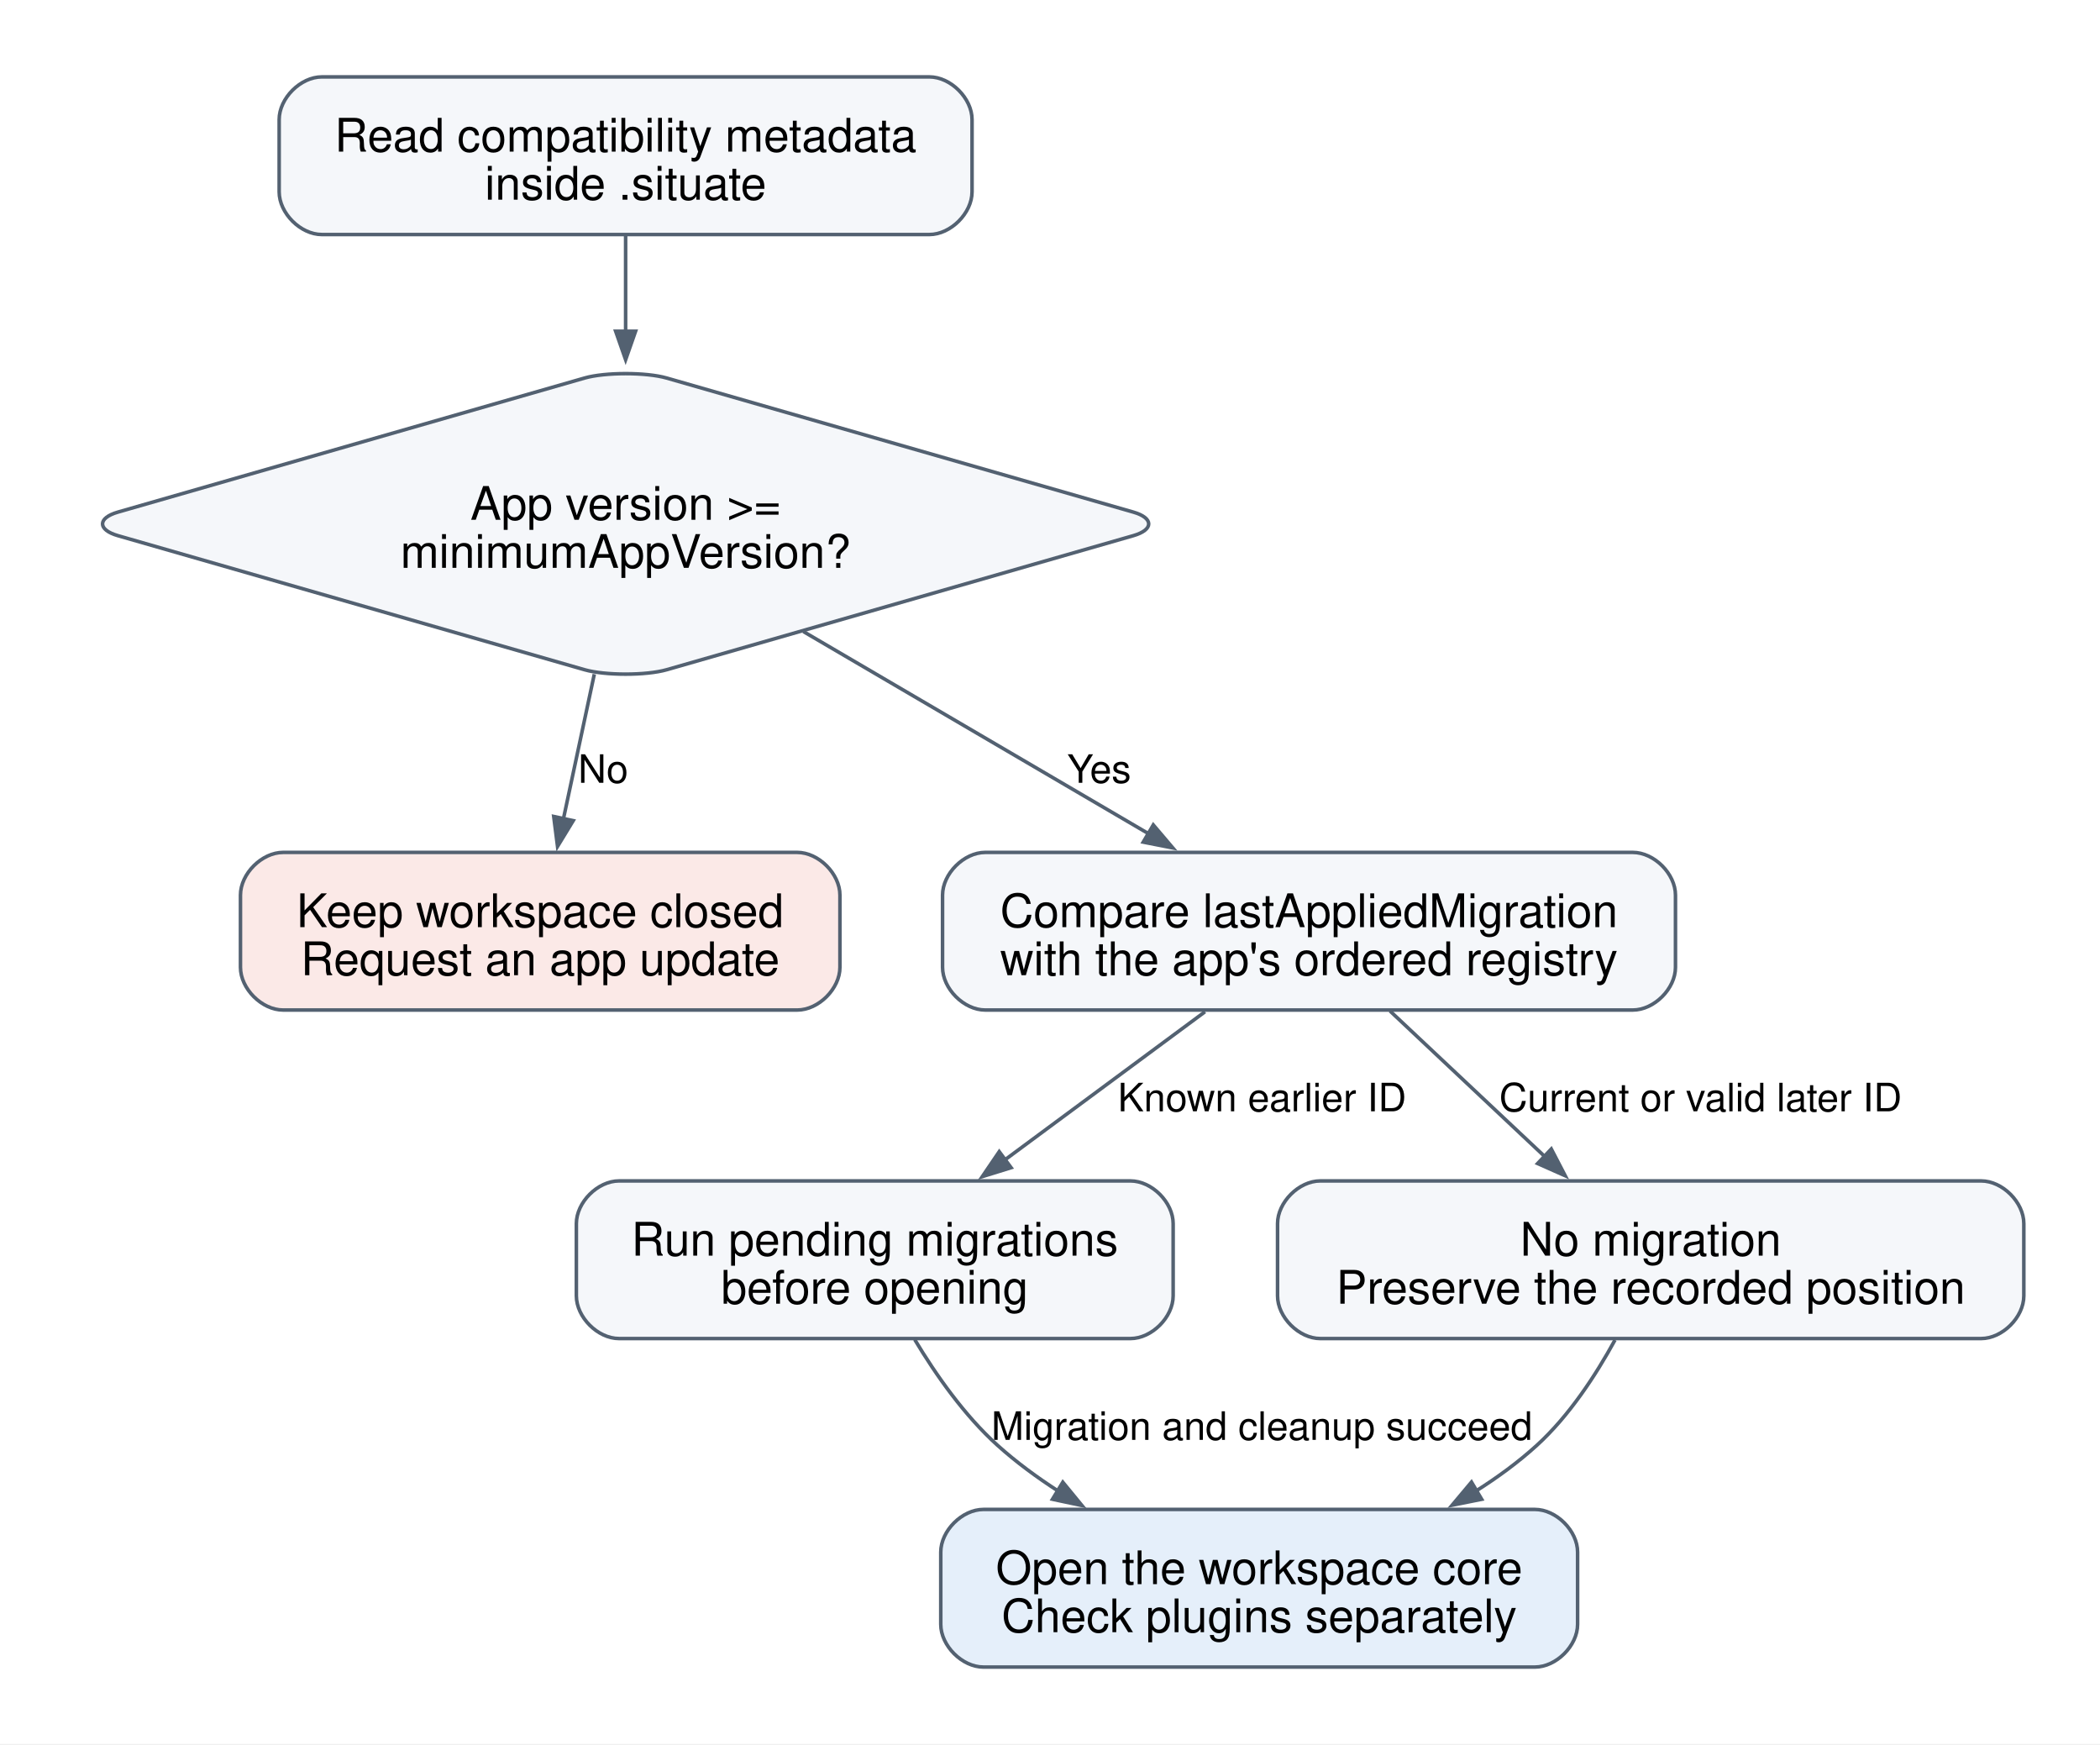
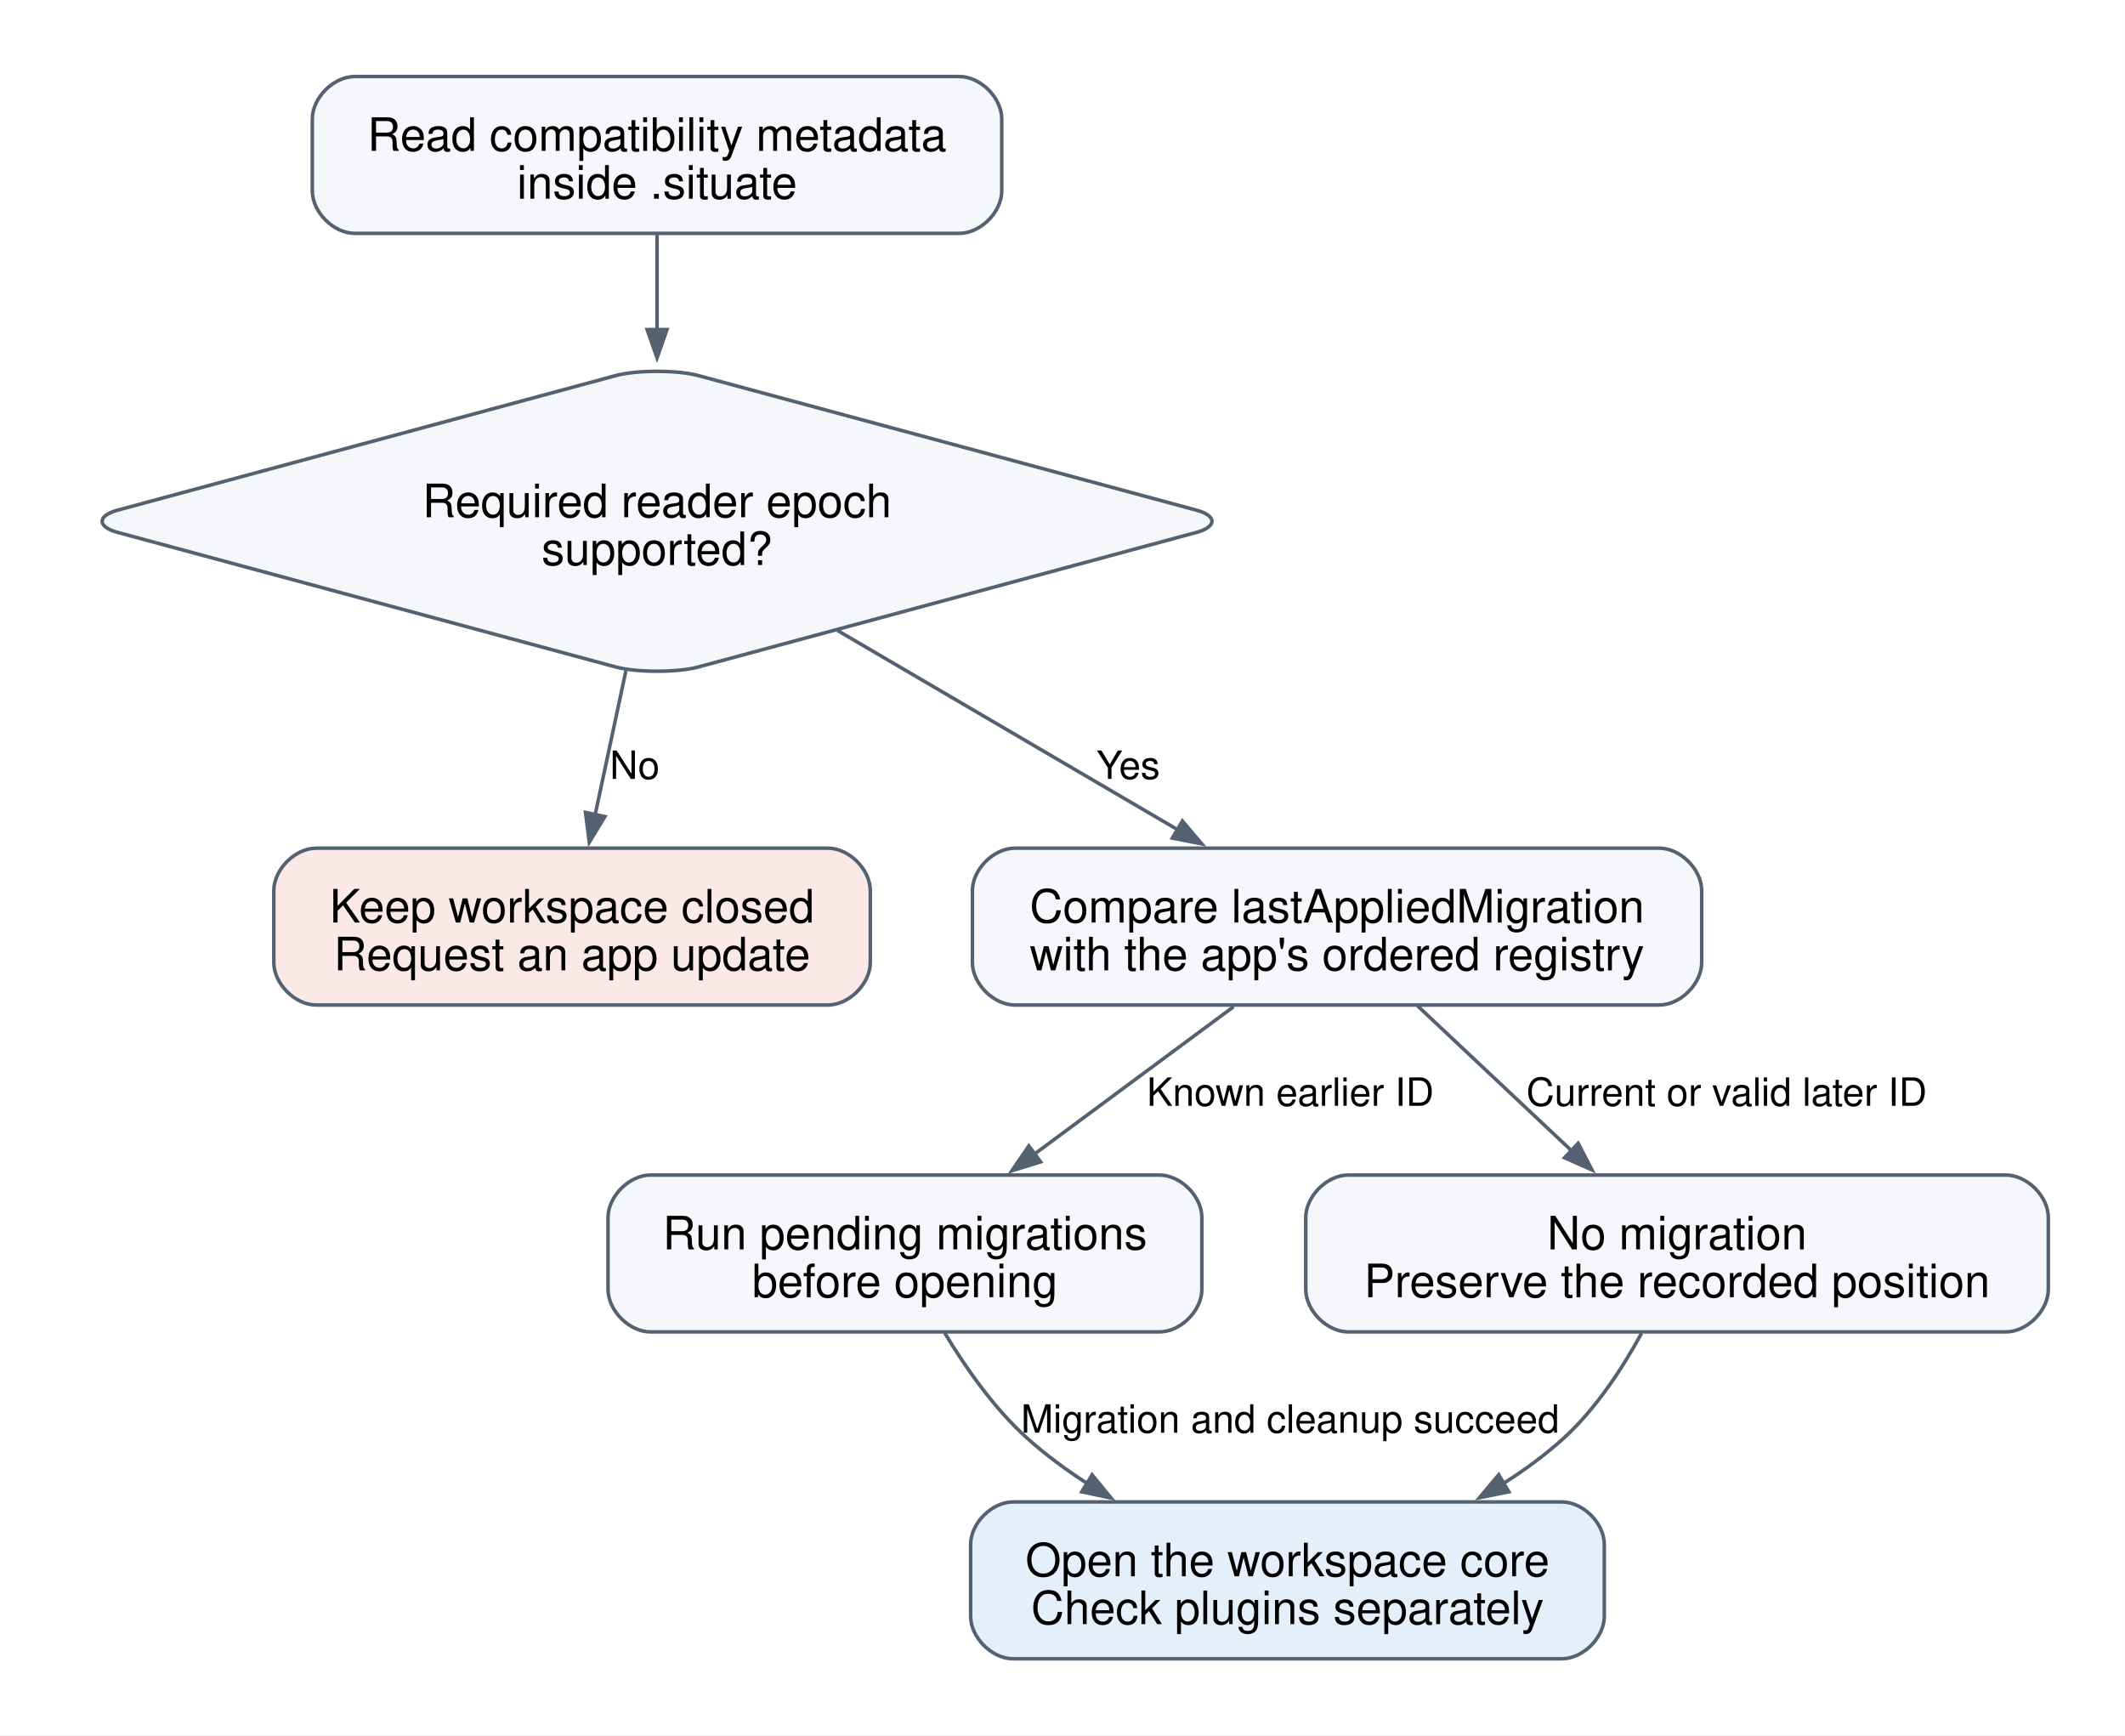
- <svg xmlns="http://www.w3.org/2000/svg" width="590pt" height="490pt" viewBox="0.00 0.00 590.00 490.00">
+ <svg xmlns="http://www.w3.org/2000/svg" width="600pt" height="490pt" viewBox="0.00 0.00 600.00 490.00">
  <g id="graph0" class="graph" transform="scale(1 1) rotate(0) translate(21.6 468.28)">
-     <polygon fill="white" stroke="none" points="-21.6,21.6 -21.6,-468.28 568.61,-468.28 568.61,21.6 -21.6,21.6" />
+     <polygon fill="white" stroke="none" points="-21.6,21.6 -21.6,-468.28 578.36,-468.28 578.36,21.6 -21.6,21.6" />
    <g id="node1" class="node">
-       <path fill="#f5f7fa" stroke="#536171" d="M239.5,-446.68C239.5,-446.68 68.83,-446.68 68.83,-446.68 62.83,-446.68 56.83,-440.68 56.83,-434.68 56.83,-434.68 56.83,-414.4 56.83,-414.4 56.83,-408.4 62.83,-402.4 68.83,-402.4 68.83,-402.4 239.5,-402.4 239.5,-402.4 245.5,-402.4 251.5,-408.4 251.5,-414.4 251.5,-414.4 251.5,-434.68 251.5,-434.68 251.5,-440.68 245.5,-446.68 239.5,-446.68" />
-       <text xml:space="preserve" text-anchor="middle" x="154.17" y="-425.69" font-family="Helvetica,sans-Serif" font-size="13.00">Read compatibility metadata</text>
-       <text xml:space="preserve" text-anchor="middle" x="154.17" y="-412.19" font-family="Helvetica,sans-Serif" font-size="13.00">inside .situate</text>
+       <path fill="#f5f7fa" stroke="#536171" d="M249.25,-446.68C249.25,-446.68 78.58,-446.68 78.58,-446.68 72.58,-446.68 66.58,-440.68 66.58,-434.68 66.58,-434.68 66.58,-414.4 66.58,-414.4 66.58,-408.4 72.58,-402.4 78.58,-402.4 78.58,-402.4 249.25,-402.4 249.25,-402.4 255.25,-402.4 261.25,-408.4 261.25,-414.4 261.25,-414.4 261.25,-434.68 261.25,-434.68 261.25,-440.68 255.25,-446.68 249.25,-446.68" />
+       <text xml:space="preserve" text-anchor="middle" x="163.92" y="-425.69" font-family="Helvetica,sans-Serif" font-size="13.00">Read compatibility metadata</text>
+       <text xml:space="preserve" text-anchor="middle" x="163.92" y="-412.19" font-family="Helvetica,sans-Serif" font-size="13.00">inside .situate</text>
    </g>
    <g id="node2" class="node">
-       <path fill="#f5f7fa" stroke="#536171" d="M142.64,-362.09C142.64,-362.09 11.53,-324.43 11.53,-324.43 5.77,-322.78 5.77,-319.46 11.53,-317.81 11.53,-317.81 142.64,-280.15 142.64,-280.15 148.4,-278.5 159.94,-278.5 165.7,-280.15 165.7,-280.15 296.81,-317.81 296.81,-317.81 302.57,-319.46 302.57,-322.78 296.81,-324.43 296.81,-324.43 165.7,-362.09 165.7,-362.09 159.94,-363.74 148.4,-363.74 142.64,-362.09" />
-       <text xml:space="preserve" text-anchor="middle" x="154.17" y="-322.27" font-family="Helvetica,sans-Serif" font-size="13.00">App version &gt;=</text>
-       <text xml:space="preserve" text-anchor="middle" x="154.17" y="-308.77" font-family="Helvetica,sans-Serif" font-size="13.00">minimumAppVersion?</text>
+       <path fill="#f5f7fa" stroke="#536171" d="M152.34,-362.27C152.34,-362.27 11.58,-324.25 11.58,-324.25 5.79,-322.68 5.79,-319.56 11.58,-317.99 11.58,-317.99 152.34,-279.97 152.34,-279.97 158.13,-278.4 169.71,-278.4 175.5,-279.97 175.5,-279.97 316.26,-317.99 316.26,-317.99 322.05,-319.56 322.05,-322.68 316.26,-324.25 316.26,-324.25 175.5,-362.27 175.5,-362.27 169.71,-363.84 158.13,-363.84 152.34,-362.27" />
+       <text xml:space="preserve" text-anchor="middle" x="163.92" y="-322.27" font-family="Helvetica,sans-Serif" font-size="13.00">Required reader epoch</text>
+       <text xml:space="preserve" text-anchor="middle" x="163.92" y="-308.77" font-family="Helvetica,sans-Serif" font-size="13.00">supported?</text>
    </g>
    <g id="edge1" class="edge">
-       <path fill="none" stroke="#536171" d="M154.17,-402.03C154.17,-394.09 154.17,-384.71 154.17,-375.21" />
-       <polygon fill="#536171" stroke="#536171" points="156.97,-375.24 154.17,-367.24 151.37,-375.24 156.97,-375.24" />
+       <path fill="none" stroke="#536171" d="M163.92,-402.03C163.92,-394.09 163.92,-384.71 163.92,-375.21" />
+       <polygon fill="#536171" stroke="#536171" points="166.72,-375.24 163.92,-367.24 161.12,-375.24 166.72,-375.24" />
    </g>
    <g id="node3" class="node">
-       <path fill="#fbe9e7" stroke="#536171" d="M202.38,-228.84C202.38,-228.84 57.96,-228.84 57.96,-228.84 51.96,-228.84 45.96,-222.84 45.96,-216.84 45.96,-216.84 45.96,-196.56 45.96,-196.56 45.96,-190.56 51.96,-184.56 57.96,-184.56 57.96,-184.56 202.38,-184.56 202.38,-184.56 208.38,-184.56 214.38,-190.56 214.38,-196.56 214.38,-196.56 214.38,-216.84 214.38,-216.84 214.38,-222.84 208.38,-228.84 202.38,-228.84" />
-       <text xml:space="preserve" text-anchor="middle" x="130.17" y="-207.85" font-family="Helvetica,sans-Serif" font-size="13.00">Keep workspace closed</text>
-       <text xml:space="preserve" text-anchor="middle" x="130.17" y="-194.35" font-family="Helvetica,sans-Serif" font-size="13.00">Request an app update</text>
+       <path fill="#fbe9e7" stroke="#536171" d="M212.13,-228.84C212.13,-228.84 67.71,-228.84 67.71,-228.84 61.71,-228.84 55.71,-222.84 55.71,-216.84 55.71,-216.84 55.71,-196.56 55.71,-196.56 55.71,-190.56 61.71,-184.56 67.71,-184.56 67.71,-184.56 212.13,-184.56 212.13,-184.56 218.13,-184.56 224.13,-190.56 224.13,-196.56 224.13,-196.56 224.13,-216.84 224.13,-216.84 224.13,-222.84 218.13,-228.84 212.13,-228.84" />
+       <text xml:space="preserve" text-anchor="middle" x="139.92" y="-207.85" font-family="Helvetica,sans-Serif" font-size="13.00">Keep workspace closed</text>
+       <text xml:space="preserve" text-anchor="middle" x="139.92" y="-194.35" font-family="Helvetica,sans-Serif" font-size="13.00">Request an app update</text>
    </g>
    <g id="edge2" class="edge">
-       <path fill="none" stroke="#536171" d="M145.37,-278.9C142.49,-265.41 139.35,-250.69 136.67,-238.15" />
-       <polygon fill="#536171" stroke="#536171" points="139.45,-237.76 135.04,-230.52 133.97,-238.93 139.45,-237.76" />
-       <text xml:space="preserve" text-anchor="middle" x="147.86" y="-248.39" font-family="Helvetica,sans-Serif" font-size="11.00">No</text>
+       <path fill="none" stroke="#536171" d="M155.12,-278.9C152.24,-265.41 149.1,-250.69 146.42,-238.15" />
+       <polygon fill="#536171" stroke="#536171" points="149.2,-237.76 144.79,-230.52 143.72,-238.93 149.2,-237.76" />
+       <text xml:space="preserve" text-anchor="middle" x="157.61" y="-248.39" font-family="Helvetica,sans-Serif" font-size="11.00">No</text>
    </g>
    <g id="node4" class="node">
-       <path fill="#f5f7fa" stroke="#536171" d="M437.13,-228.84C437.13,-228.84 255.21,-228.84 255.21,-228.84 249.21,-228.84 243.21,-222.84 243.21,-216.84 243.21,-216.84 243.21,-196.56 243.21,-196.56 243.21,-190.56 249.21,-184.56 255.21,-184.56 255.21,-184.56 437.13,-184.56 437.13,-184.56 443.13,-184.56 449.13,-190.56 449.13,-196.56 449.13,-196.56 449.13,-216.84 449.13,-216.84 449.13,-222.84 443.13,-228.84 437.13,-228.84" />
-       <text xml:space="preserve" text-anchor="middle" x="346.17" y="-207.85" font-family="Helvetica,sans-Serif" font-size="13.00">Compare lastAppliedMigration</text>
-       <text xml:space="preserve" text-anchor="middle" x="346.17" y="-194.35" font-family="Helvetica,sans-Serif" font-size="13.00">with the app's ordered registry</text>
+       <path fill="#f5f7fa" stroke="#536171" d="M446.88,-228.84C446.88,-228.84 264.96,-228.84 264.96,-228.84 258.96,-228.84 252.96,-222.84 252.96,-216.84 252.96,-216.84 252.96,-196.56 252.96,-196.56 252.96,-190.56 258.96,-184.56 264.96,-184.56 264.96,-184.56 446.88,-184.56 446.88,-184.56 452.88,-184.56 458.88,-190.56 458.88,-196.56 458.88,-196.56 458.88,-216.84 458.88,-216.84 458.88,-222.84 452.88,-228.84 446.88,-228.84" />
+       <text xml:space="preserve" text-anchor="middle" x="355.92" y="-207.85" font-family="Helvetica,sans-Serif" font-size="13.00">Compare lastAppliedMigration</text>
+       <text xml:space="preserve" text-anchor="middle" x="355.92" y="-194.35" font-family="Helvetica,sans-Serif" font-size="13.00">with the app's ordered registry</text>
    </g>
    <g id="edge3" class="edge">
-       <path fill="none" stroke="#536171" d="M204.11,-290.88C234.18,-273.27 272.14,-251.05 301.25,-234" />
-       <polygon fill="#536171" stroke="#536171" points="302.42,-236.56 307.91,-230.1 299.59,-231.73 302.42,-236.56" />
-       <text xml:space="preserve" text-anchor="middle" x="287.21" y="-248.39" font-family="Helvetica,sans-Serif" font-size="11.00">Yes</text>
+       <path fill="none" stroke="#536171" d="M214.87,-290.29C244.83,-272.75 282.35,-250.78 311.16,-233.91" />
+       <polygon fill="#536171" stroke="#536171" points="312.25,-236.51 317.74,-230.05 309.42,-231.68 312.25,-236.51" />
+       <text xml:space="preserve" text-anchor="middle" x="296.96" y="-248.39" font-family="Helvetica,sans-Serif" font-size="11.00">Yes</text>
    </g>
    <g id="node5" class="node">
-       <path fill="#f5f7fa" stroke="#536171" d="M296,-136.56C296,-136.56 152.33,-136.56 152.33,-136.56 146.33,-136.56 140.33,-130.56 140.33,-124.56 140.33,-124.56 140.33,-104.28 140.33,-104.28 140.33,-98.28 146.33,-92.28 152.33,-92.28 152.33,-92.28 296,-92.28 296,-92.28 302,-92.28 308,-98.28 308,-104.28 308,-104.28 308,-124.56 308,-124.56 308,-130.56 302,-136.56 296,-136.56" />
-       <text xml:space="preserve" text-anchor="middle" x="224.17" y="-115.57" font-family="Helvetica,sans-Serif" font-size="13.00">Run pending migrations</text>
-       <text xml:space="preserve" text-anchor="middle" x="224.17" y="-102.07" font-family="Helvetica,sans-Serif" font-size="13.00">before opening</text>
+       <path fill="#f5f7fa" stroke="#536171" d="M305.75,-136.56C305.75,-136.56 162.08,-136.56 162.08,-136.56 156.08,-136.56 150.08,-130.56 150.08,-124.56 150.08,-124.56 150.08,-104.28 150.08,-104.28 150.08,-98.28 156.08,-92.28 162.08,-92.28 162.08,-92.28 305.75,-92.28 305.75,-92.28 311.75,-92.28 317.75,-98.28 317.75,-104.28 317.75,-104.28 317.75,-124.56 317.75,-124.56 317.75,-130.56 311.75,-136.56 305.75,-136.56" />
+       <text xml:space="preserve" text-anchor="middle" x="233.92" y="-115.57" font-family="Helvetica,sans-Serif" font-size="13.00">Run pending migrations</text>
+       <text xml:space="preserve" text-anchor="middle" x="233.92" y="-102.07" font-family="Helvetica,sans-Serif" font-size="13.00">before opening</text>
    </g>
    <g id="edge4" class="edge">
-       <path fill="none" stroke="#536171" d="M316.95,-184.08C300.05,-171.57 278.63,-155.72 260.63,-142.4" />
-       <polygon fill="#536171" stroke="#536171" points="262.47,-140.28 254.37,-137.77 259.14,-144.78 262.47,-140.28" />
-       <text xml:space="preserve" text-anchor="middle" x="332.97" y="-156.11" font-family="Helvetica,sans-Serif" font-size="11.00">Known earlier ID</text>
+       <path fill="none" stroke="#536171" d="M326.7,-184.08C309.8,-171.57 288.38,-155.72 270.38,-142.4" />
+       <polygon fill="#536171" stroke="#536171" points="272.22,-140.28 264.12,-137.77 268.89,-144.78 272.22,-140.28" />
+       <text xml:space="preserve" text-anchor="middle" x="342.72" y="-156.11" font-family="Helvetica,sans-Serif" font-size="11.00">Known earlier ID</text>
    </g>
    <g id="node6" class="node">
-       <path fill="#f5f7fa" stroke="#536171" d="M535,-136.56C535,-136.56 349.33,-136.56 349.33,-136.56 343.33,-136.56 337.33,-130.56 337.33,-124.56 337.33,-124.56 337.33,-104.28 337.33,-104.28 337.33,-98.28 343.33,-92.28 349.33,-92.28 349.33,-92.28 535,-92.28 535,-92.28 541,-92.28 547,-98.28 547,-104.28 547,-104.28 547,-124.56 547,-124.56 547,-130.56 541,-136.56 535,-136.56" />
-       <text xml:space="preserve" text-anchor="middle" x="442.17" y="-115.57" font-family="Helvetica,sans-Serif" font-size="13.00">No migration</text>
-       <text xml:space="preserve" text-anchor="middle" x="442.17" y="-102.07" font-family="Helvetica,sans-Serif" font-size="13.00">Preserve the recorded position</text>
+       <path fill="#f5f7fa" stroke="#536171" d="M544.75,-136.56C544.75,-136.56 359.08,-136.56 359.08,-136.56 353.08,-136.56 347.08,-130.56 347.08,-124.56 347.08,-124.56 347.08,-104.28 347.08,-104.28 347.08,-98.28 353.08,-92.28 359.08,-92.28 359.08,-92.28 544.75,-92.28 544.75,-92.28 550.75,-92.28 556.75,-98.28 556.75,-104.28 556.75,-104.28 556.75,-124.56 556.75,-124.56 556.75,-130.56 550.75,-136.56 544.75,-136.56" />
+       <text xml:space="preserve" text-anchor="middle" x="451.92" y="-115.57" font-family="Helvetica,sans-Serif" font-size="13.00">No migration</text>
+       <text xml:space="preserve" text-anchor="middle" x="451.92" y="-102.07" font-family="Helvetica,sans-Serif" font-size="13.00">Preserve the recorded position</text>
    </g>
    <g id="edge5" class="edge">
-       <path fill="none" stroke="#536171" d="M368.92,-184.3C381.98,-172.03 398.52,-156.47 412.57,-143.25" />
-       <polygon fill="#536171" stroke="#536171" points="414.24,-145.53 418.15,-138.01 410.4,-141.45 414.24,-145.53" />
-       <text xml:space="preserve" text-anchor="middle" x="456.17" y="-156.11" font-family="Helvetica,sans-Serif" font-size="11.00">Current or valid later ID</text>
+       <path fill="none" stroke="#536171" d="M378.67,-184.3C391.73,-172.03 408.27,-156.47 422.32,-143.25" />
+       <polygon fill="#536171" stroke="#536171" points="423.99,-145.53 427.9,-138.01 420.15,-141.45 423.99,-145.53" />
+       <text xml:space="preserve" text-anchor="middle" x="465.92" y="-156.11" font-family="Helvetica,sans-Serif" font-size="11.00">Current or valid later ID</text>
    </g>
    <g id="node7" class="node">
-       <path fill="#e5effa" stroke="#536171" d="M409.63,-44.28C409.63,-44.28 254.71,-44.28 254.71,-44.28 248.71,-44.28 242.71,-38.28 242.71,-32.28 242.71,-32.28 242.71,-12 242.71,-12 242.71,-6 248.71,0 254.71,0 254.71,0 409.63,0 409.63,0 415.63,0 421.63,-6 421.63,-12 421.63,-12 421.63,-32.28 421.63,-32.28 421.63,-38.28 415.63,-44.28 409.63,-44.28" />
-       <text xml:space="preserve" text-anchor="middle" x="332.17" y="-23.29" font-family="Helvetica,sans-Serif" font-size="13.00">Open the workspace core</text>
-       <text xml:space="preserve" text-anchor="middle" x="332.17" y="-9.79" font-family="Helvetica,sans-Serif" font-size="13.00">Check plugins separately</text>
+       <path fill="#e5effa" stroke="#536171" d="M419.38,-44.28C419.38,-44.28 264.46,-44.28 264.46,-44.28 258.46,-44.28 252.46,-38.28 252.46,-32.28 252.46,-32.28 252.46,-12 252.46,-12 252.46,-6 258.46,0 264.46,0 264.46,0 419.38,0 419.38,0 425.38,0 431.38,-6 431.38,-12 431.38,-12 431.38,-32.28 431.38,-32.28 431.38,-38.28 425.38,-44.28 419.38,-44.28" />
+       <text xml:space="preserve" text-anchor="middle" x="341.92" y="-23.29" font-family="Helvetica,sans-Serif" font-size="13.00">Open the workspace core</text>
+       <text xml:space="preserve" text-anchor="middle" x="341.92" y="-9.79" font-family="Helvetica,sans-Serif" font-size="13.00">Check plugins separately</text>
    </g>
    <g id="edge6" class="edge">
-       <path fill="none" stroke="#536171" d="M235.4,-91.98C241.35,-82.07 249.36,-70.67 258.67,-62.28 263.88,-57.59 269.76,-53.26 275.86,-49.34" />
-       <polygon fill="#536171" stroke="#536171" points="277,-51.93 282.38,-45.38 274.09,-47.14 277,-51.93" />
-       <text xml:space="preserve" text-anchor="middle" x="332.92" y="-63.83" font-family="Helvetica,sans-Serif" font-size="11.00">Migration and cleanup succeed</text>
+       <path fill="none" stroke="#536171" d="M245.15,-91.98C251.1,-82.07 259.11,-70.67 268.42,-62.28 273.63,-57.59 279.51,-53.26 285.61,-49.34" />
+       <polygon fill="#536171" stroke="#536171" points="286.75,-51.93 292.13,-45.38 283.84,-47.14 286.75,-51.93" />
+       <text xml:space="preserve" text-anchor="middle" x="342.67" y="-63.83" font-family="Helvetica,sans-Serif" font-size="11.00">Migration and cleanup succeed</text>
    </g>
    <g id="edge7" class="edge">
-       <path fill="none" stroke="#536171" d="M432.13,-91.86C426.7,-81.92 419.23,-70.53 410.17,-62.28 404.97,-57.55 399.09,-53.24 392.95,-49.37" />
-       <polygon fill="#536171" stroke="#536171" points="394.68,-47.14 386.37,-45.47 391.82,-51.96 394.68,-47.14" />
+       <path fill="none" stroke="#536171" d="M441.88,-91.86C436.45,-81.92 428.98,-70.53 419.92,-62.28 414.72,-57.55 408.84,-53.24 402.7,-49.37" />
+       <polygon fill="#536171" stroke="#536171" points="404.43,-47.14 396.12,-45.47 401.57,-51.96 404.43,-47.14" />
    </g>
  </g>
</svg>
